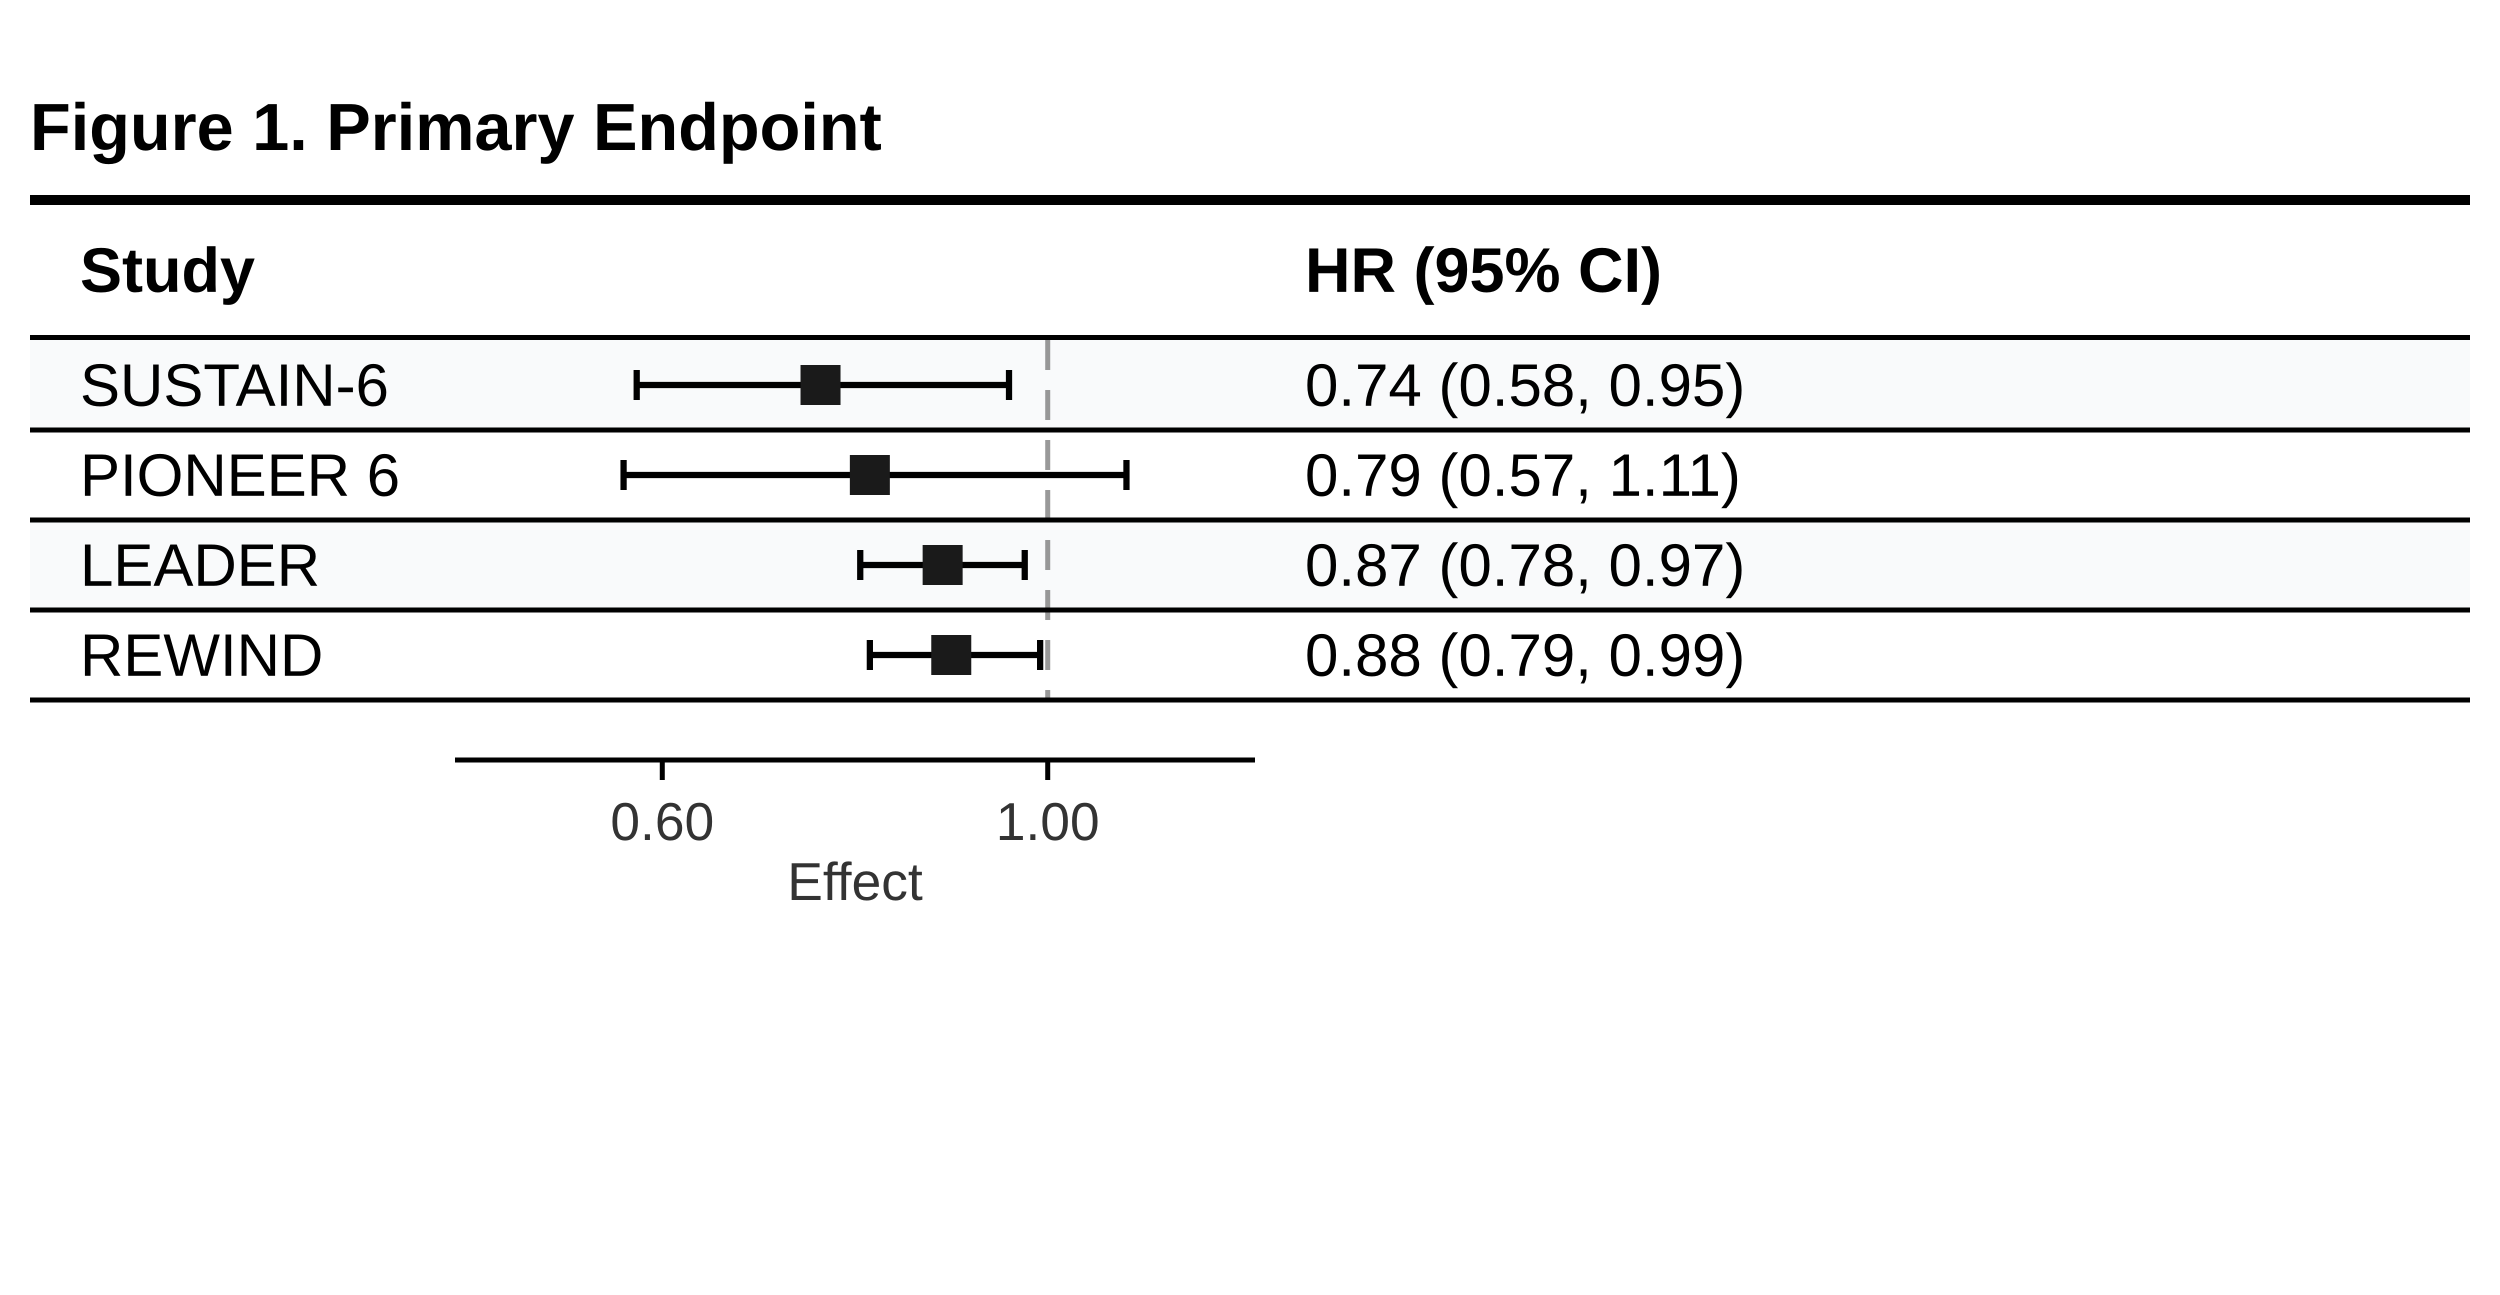
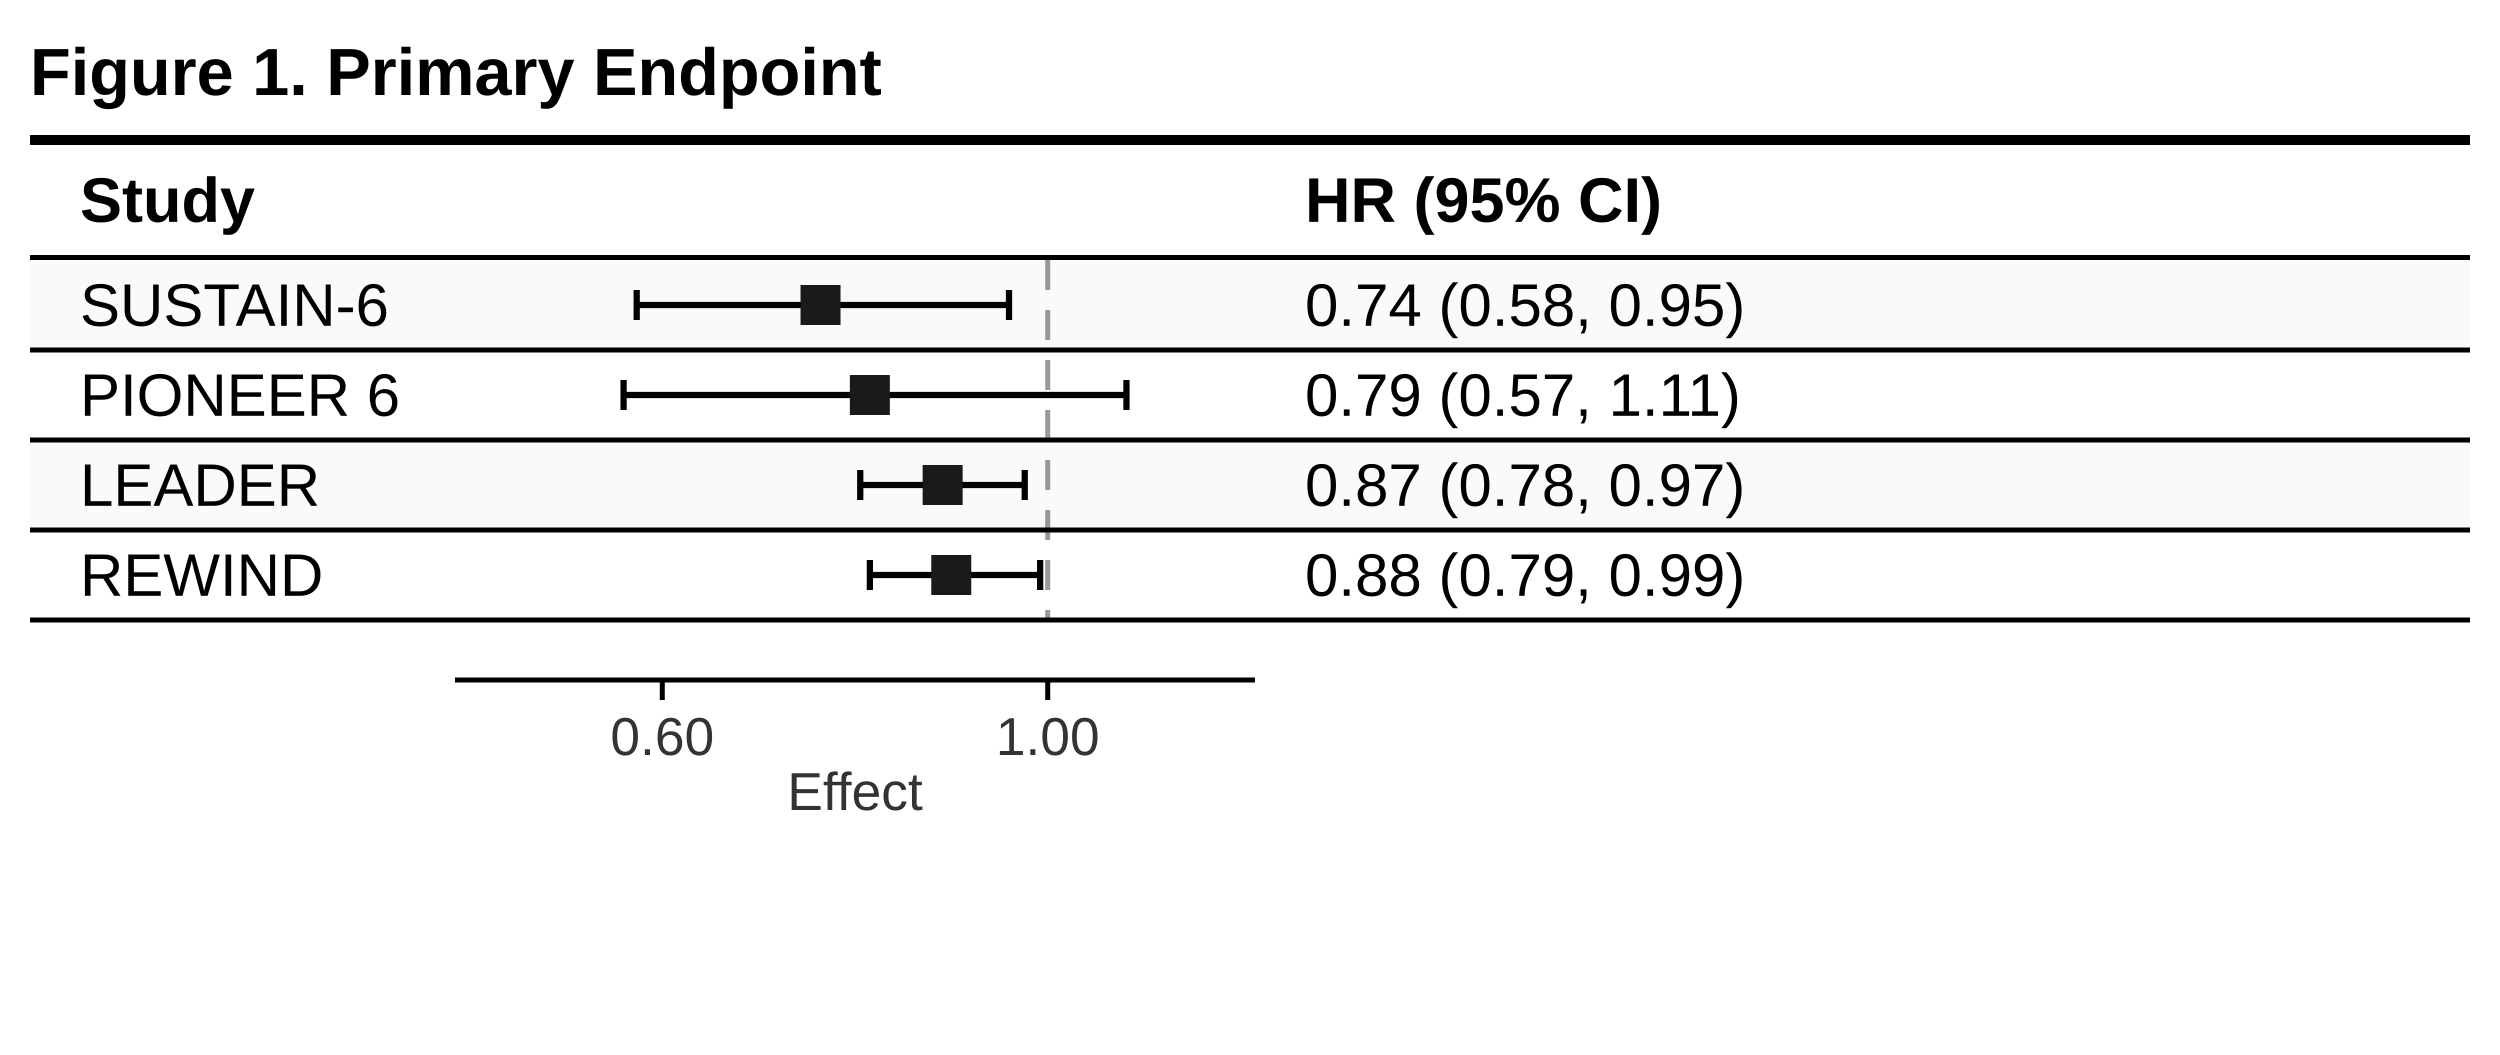
- <svg xmlns="http://www.w3.org/2000/svg" width="500" height="259" viewBox="0 0 500 259">
+ <svg xmlns="http://www.w3.org/2000/svg" width="500" height="211" viewBox="0 0 500 211">
  <style>
  text {
    font-variant-numeric: tabular-nums;
  }
  /* Use dominant-baseline for cell text to match CSS flex centering */
  .cell-text { dominant-baseline: central; }
</style>
  <rect width="100%" height="100%" fill="#ffffff" />
-   <text x="6" y="30" font-family="Arial, Helvetica, sans-serif" font-size="13.33px" font-weight="700" fill="#000000">Figure 1. Primary Endpoint</text>
-   <line x1="6" x2="494" y1="40" y2="40" stroke="#000000" stroke-width="2" />
-   <text class="cell-text" x="16" y="54" font-family="Arial, Helvetica, sans-serif" font-size="12.6px" font-weight="700" fill="#000000">Study</text>
-   <text class="cell-text" x="261" y="54" font-family="Arial, Helvetica, sans-serif" font-size="12.6px" font-weight="700" text-anchor="start" fill="#000000">HR (95% CI)</text>
-   <line x1="6" x2="494" y1="68" y2="68" stroke="#000000" stroke-width="2" />
-   <rect x="6" y="68" width="488" height="18" fill="#f9fafb" />
-   <rect x="6" y="104" width="488" height="18" fill="#f9fafb" />
-   <line x1="209.544" x2="209.544" y1="68" y2="140" stroke="#555555" stroke-width="1" stroke-opacity="0.6" stroke-dasharray="6,4" />
+   <text x="6" y="19" font-family="Arial, Helvetica, sans-serif" font-size="13.33px" font-weight="700" fill="#000000">Figure 1. Primary Endpoint</text>
+   <line x1="6" x2="494" y1="28" y2="28" stroke="#000000" stroke-width="2" />
+   <text class="cell-text" x="16" y="40" font-family="Arial, Helvetica, sans-serif" font-size="12.6px" font-weight="700" fill="#000000">Study</text>
+   <text class="cell-text" x="261" y="40" font-family="Arial, Helvetica, sans-serif" font-size="12.6px" font-weight="700" text-anchor="start" fill="#000000">HR (95% CI)</text>
+   <line x1="6" x2="494" y1="52" y2="52" stroke="#000000" stroke-width="2" />
+   <rect x="6" y="52" width="488" height="18" fill="#f9fafb" />
+   <rect x="6" y="88" width="488" height="18" fill="#f9fafb" />
+   <line x1="209.544" x2="209.544" y1="52" y2="124" stroke="#555555" stroke-width="1" stroke-opacity="0.6" stroke-dasharray="6,4" />
  <g class="interval effect-0">
-     <line x1="127.34" x2="201.803" y1="77" y2="77" stroke="#000000" stroke-width="1.25" />
-     <line x1="127.34" x2="127.34" y1="74" y2="80" stroke="#000000" stroke-width="1.25" />
-     <line x1="201.803" x2="201.803" y1="74" y2="80" stroke="#000000" stroke-width="1.25" />
-     <rect x="160.105" y="73" width="8" height="8" fill="#1a1a1a" />
+     <line x1="127.34" x2="201.803" y1="61" y2="61" stroke="#000000" stroke-width="1.25" />
+     <line x1="127.34" x2="127.34" y1="58" y2="64" stroke="#000000" stroke-width="1.25" />
+     <line x1="201.803" x2="201.803" y1="58" y2="64" stroke="#000000" stroke-width="1.25" />
+     <rect x="160.105" y="57" width="8" height="8" fill="#1a1a1a" />
  </g>
  <g class="interval effect-0">
-     <line x1="124.716" x2="225.292" y1="95" y2="95" stroke="#000000" stroke-width="1.25" />
-     <line x1="124.716" x2="124.716" y1="92" y2="98" stroke="#000000" stroke-width="1.25" />
-     <line x1="225.292" x2="225.292" y1="92" y2="98" stroke="#000000" stroke-width="1.25" />
-     <rect x="169.971" y="91" width="8" height="8" fill="#1a1a1a" />
+     <line x1="124.716" x2="225.292" y1="79" y2="79" stroke="#000000" stroke-width="1.25" />
+     <line x1="124.716" x2="124.716" y1="76" y2="82" stroke="#000000" stroke-width="1.25" />
+     <line x1="225.292" x2="225.292" y1="76" y2="82" stroke="#000000" stroke-width="1.25" />
+     <rect x="169.971" y="75" width="8" height="8" fill="#1a1a1a" />
  </g>
  <g class="interval effect-0">
-     <line x1="172.049" x2="204.947" y1="113" y2="113" stroke="#000000" stroke-width="1.25" />
-     <line x1="172.049" x2="172.049" y1="110" y2="116" stroke="#000000" stroke-width="1.25" />
-     <line x1="204.947" x2="204.947" y1="110" y2="116" stroke="#000000" stroke-width="1.25" />
-     <rect x="184.528" y="109" width="8" height="8" fill="#1a1a1a" />
+     <line x1="172.049" x2="204.947" y1="97" y2="97" stroke="#000000" stroke-width="1.25" />
+     <line x1="172.049" x2="172.049" y1="94" y2="100" stroke="#000000" stroke-width="1.25" />
+     <line x1="204.947" x2="204.947" y1="94" y2="100" stroke="#000000" stroke-width="1.25" />
+     <rect x="184.528" y="93" width="8" height="8" fill="#1a1a1a" />
  </g>
  <g class="interval effect-0">
-     <line x1="173.971" x2="208.027" y1="131" y2="131" stroke="#000000" stroke-width="1.25" />
-     <line x1="173.971" x2="173.971" y1="128" y2="134" stroke="#000000" stroke-width="1.25" />
-     <line x1="208.027" x2="208.027" y1="128" y2="134" stroke="#000000" stroke-width="1.25" />
-     <rect x="186.253" y="127" width="8" height="8" fill="#1a1a1a" />
+     <line x1="173.971" x2="208.027" y1="115" y2="115" stroke="#000000" stroke-width="1.25" />
+     <line x1="173.971" x2="173.971" y1="112" y2="118" stroke="#000000" stroke-width="1.25" />
+     <line x1="208.027" x2="208.027" y1="112" y2="118" stroke="#000000" stroke-width="1.25" />
+     <rect x="186.253" y="111" width="8" height="8" fill="#1a1a1a" />
  </g>
-   <g transform="translate(0, 152)">
+   <g transform="translate(0, 136)">
    <line x1="91" x2="251" y1="0" y2="0" stroke="#000000" stroke-width="1" />
    <line x1="132.456" x2="132.456" y1="0" y2="4" stroke="#000000" stroke-width="1" />
-     <text x="132.456" y="16" text-anchor="middle" font-family="Arial, Helvetica, sans-serif" font-size="10.67px" font-weight="400" fill="#333333">0.60</text>
+     <text x="132.456" y="15" text-anchor="middle" font-family="Arial, Helvetica, sans-serif" font-size="10.67px" font-weight="400" fill="#333333">0.60</text>
    <line x1="209.544" x2="209.544" y1="0" y2="4" stroke="#000000" stroke-width="1" />
-     <text x="209.544" y="16" text-anchor="middle" font-family="Arial, Helvetica, sans-serif" font-size="10.67px" font-weight="400" fill="#333333">1.00</text>
-     <text x="171" y="28" text-anchor="middle" font-family="Arial, Helvetica, sans-serif" font-size="10.67px" font-weight="500" fill="#333333">Effect</text>
+     <text x="209.544" y="15" text-anchor="middle" font-family="Arial, Helvetica, sans-serif" font-size="10.67px" font-weight="400" fill="#333333">1.00</text>
+     <text x="171" y="26" text-anchor="middle" font-family="Arial, Helvetica, sans-serif" font-size="10.67px" font-weight="500" fill="#333333">Effect</text>
  </g>
-   <text class="cell-text" x="16" y="77" font-family="Arial, Helvetica, sans-serif" font-size="12px" font-weight="400" font-style="normal" fill="#000000">SUSTAIN-6</text>
-   <text class="cell-text" x="261" y="77" font-family="Arial, Helvetica, sans-serif" font-size="12px" font-weight="400" font-style="normal" text-anchor="start" fill="#000000">0.74 (0.58, 0.95)</text>
-   <line x1="6" x2="494" y1="86" y2="86" stroke="#000000" stroke-width="1" />
-   <text class="cell-text" x="16" y="95" font-family="Arial, Helvetica, sans-serif" font-size="12px" font-weight="400" font-style="normal" fill="#000000">PIONEER 6</text>
-   <text class="cell-text" x="261" y="95" font-family="Arial, Helvetica, sans-serif" font-size="12px" font-weight="400" font-style="normal" text-anchor="start" fill="#000000">0.79 (0.57, 1.11)</text>
-   <line x1="6" x2="494" y1="104" y2="104" stroke="#000000" stroke-width="1" />
-   <text class="cell-text" x="16" y="113" font-family="Arial, Helvetica, sans-serif" font-size="12px" font-weight="400" font-style="normal" fill="#000000">LEADER</text>
-   <text class="cell-text" x="261" y="113" font-family="Arial, Helvetica, sans-serif" font-size="12px" font-weight="400" font-style="normal" text-anchor="start" fill="#000000">0.87 (0.78, 0.97)</text>
-   <line x1="6" x2="494" y1="122" y2="122" stroke="#000000" stroke-width="1" />
-   <text class="cell-text" x="16" y="131" font-family="Arial, Helvetica, sans-serif" font-size="12px" font-weight="400" font-style="normal" fill="#000000">REWIND</text>
-   <text class="cell-text" x="261" y="131" font-family="Arial, Helvetica, sans-serif" font-size="12px" font-weight="400" font-style="normal" text-anchor="start" fill="#000000">0.88 (0.79, 0.99)</text>
-   <line x1="6" x2="494" y1="140" y2="140" stroke="#000000" stroke-width="1" />
+   <text class="cell-text" x="16" y="61" font-family="Arial, Helvetica, sans-serif" font-size="12px" font-weight="400" font-style="normal" fill="#000000">SUSTAIN-6</text>
+   <text class="cell-text" x="261" y="61" font-family="Arial, Helvetica, sans-serif" font-size="12px" font-weight="400" font-style="normal" text-anchor="start" fill="#000000">0.74 (0.58, 0.95)</text>
+   <line x1="6" x2="494" y1="70" y2="70" stroke="#000000" stroke-width="1" />
+   <text class="cell-text" x="16" y="79" font-family="Arial, Helvetica, sans-serif" font-size="12px" font-weight="400" font-style="normal" fill="#000000">PIONEER 6</text>
+   <text class="cell-text" x="261" y="79" font-family="Arial, Helvetica, sans-serif" font-size="12px" font-weight="400" font-style="normal" text-anchor="start" fill="#000000">0.79 (0.57, 1.11)</text>
+   <line x1="6" x2="494" y1="88" y2="88" stroke="#000000" stroke-width="1" />
+   <text class="cell-text" x="16" y="97" font-family="Arial, Helvetica, sans-serif" font-size="12px" font-weight="400" font-style="normal" fill="#000000">LEADER</text>
+   <text class="cell-text" x="261" y="97" font-family="Arial, Helvetica, sans-serif" font-size="12px" font-weight="400" font-style="normal" text-anchor="start" fill="#000000">0.87 (0.78, 0.97)</text>
+   <line x1="6" x2="494" y1="106" y2="106" stroke="#000000" stroke-width="1" />
+   <text class="cell-text" x="16" y="115" font-family="Arial, Helvetica, sans-serif" font-size="12px" font-weight="400" font-style="normal" fill="#000000">REWIND</text>
+   <text class="cell-text" x="261" y="115" font-family="Arial, Helvetica, sans-serif" font-size="12px" font-weight="400" font-style="normal" text-anchor="start" fill="#000000">0.88 (0.79, 0.99)</text>
+   <line x1="6" x2="494" y1="124" y2="124" stroke="#000000" stroke-width="1" />
</svg>
